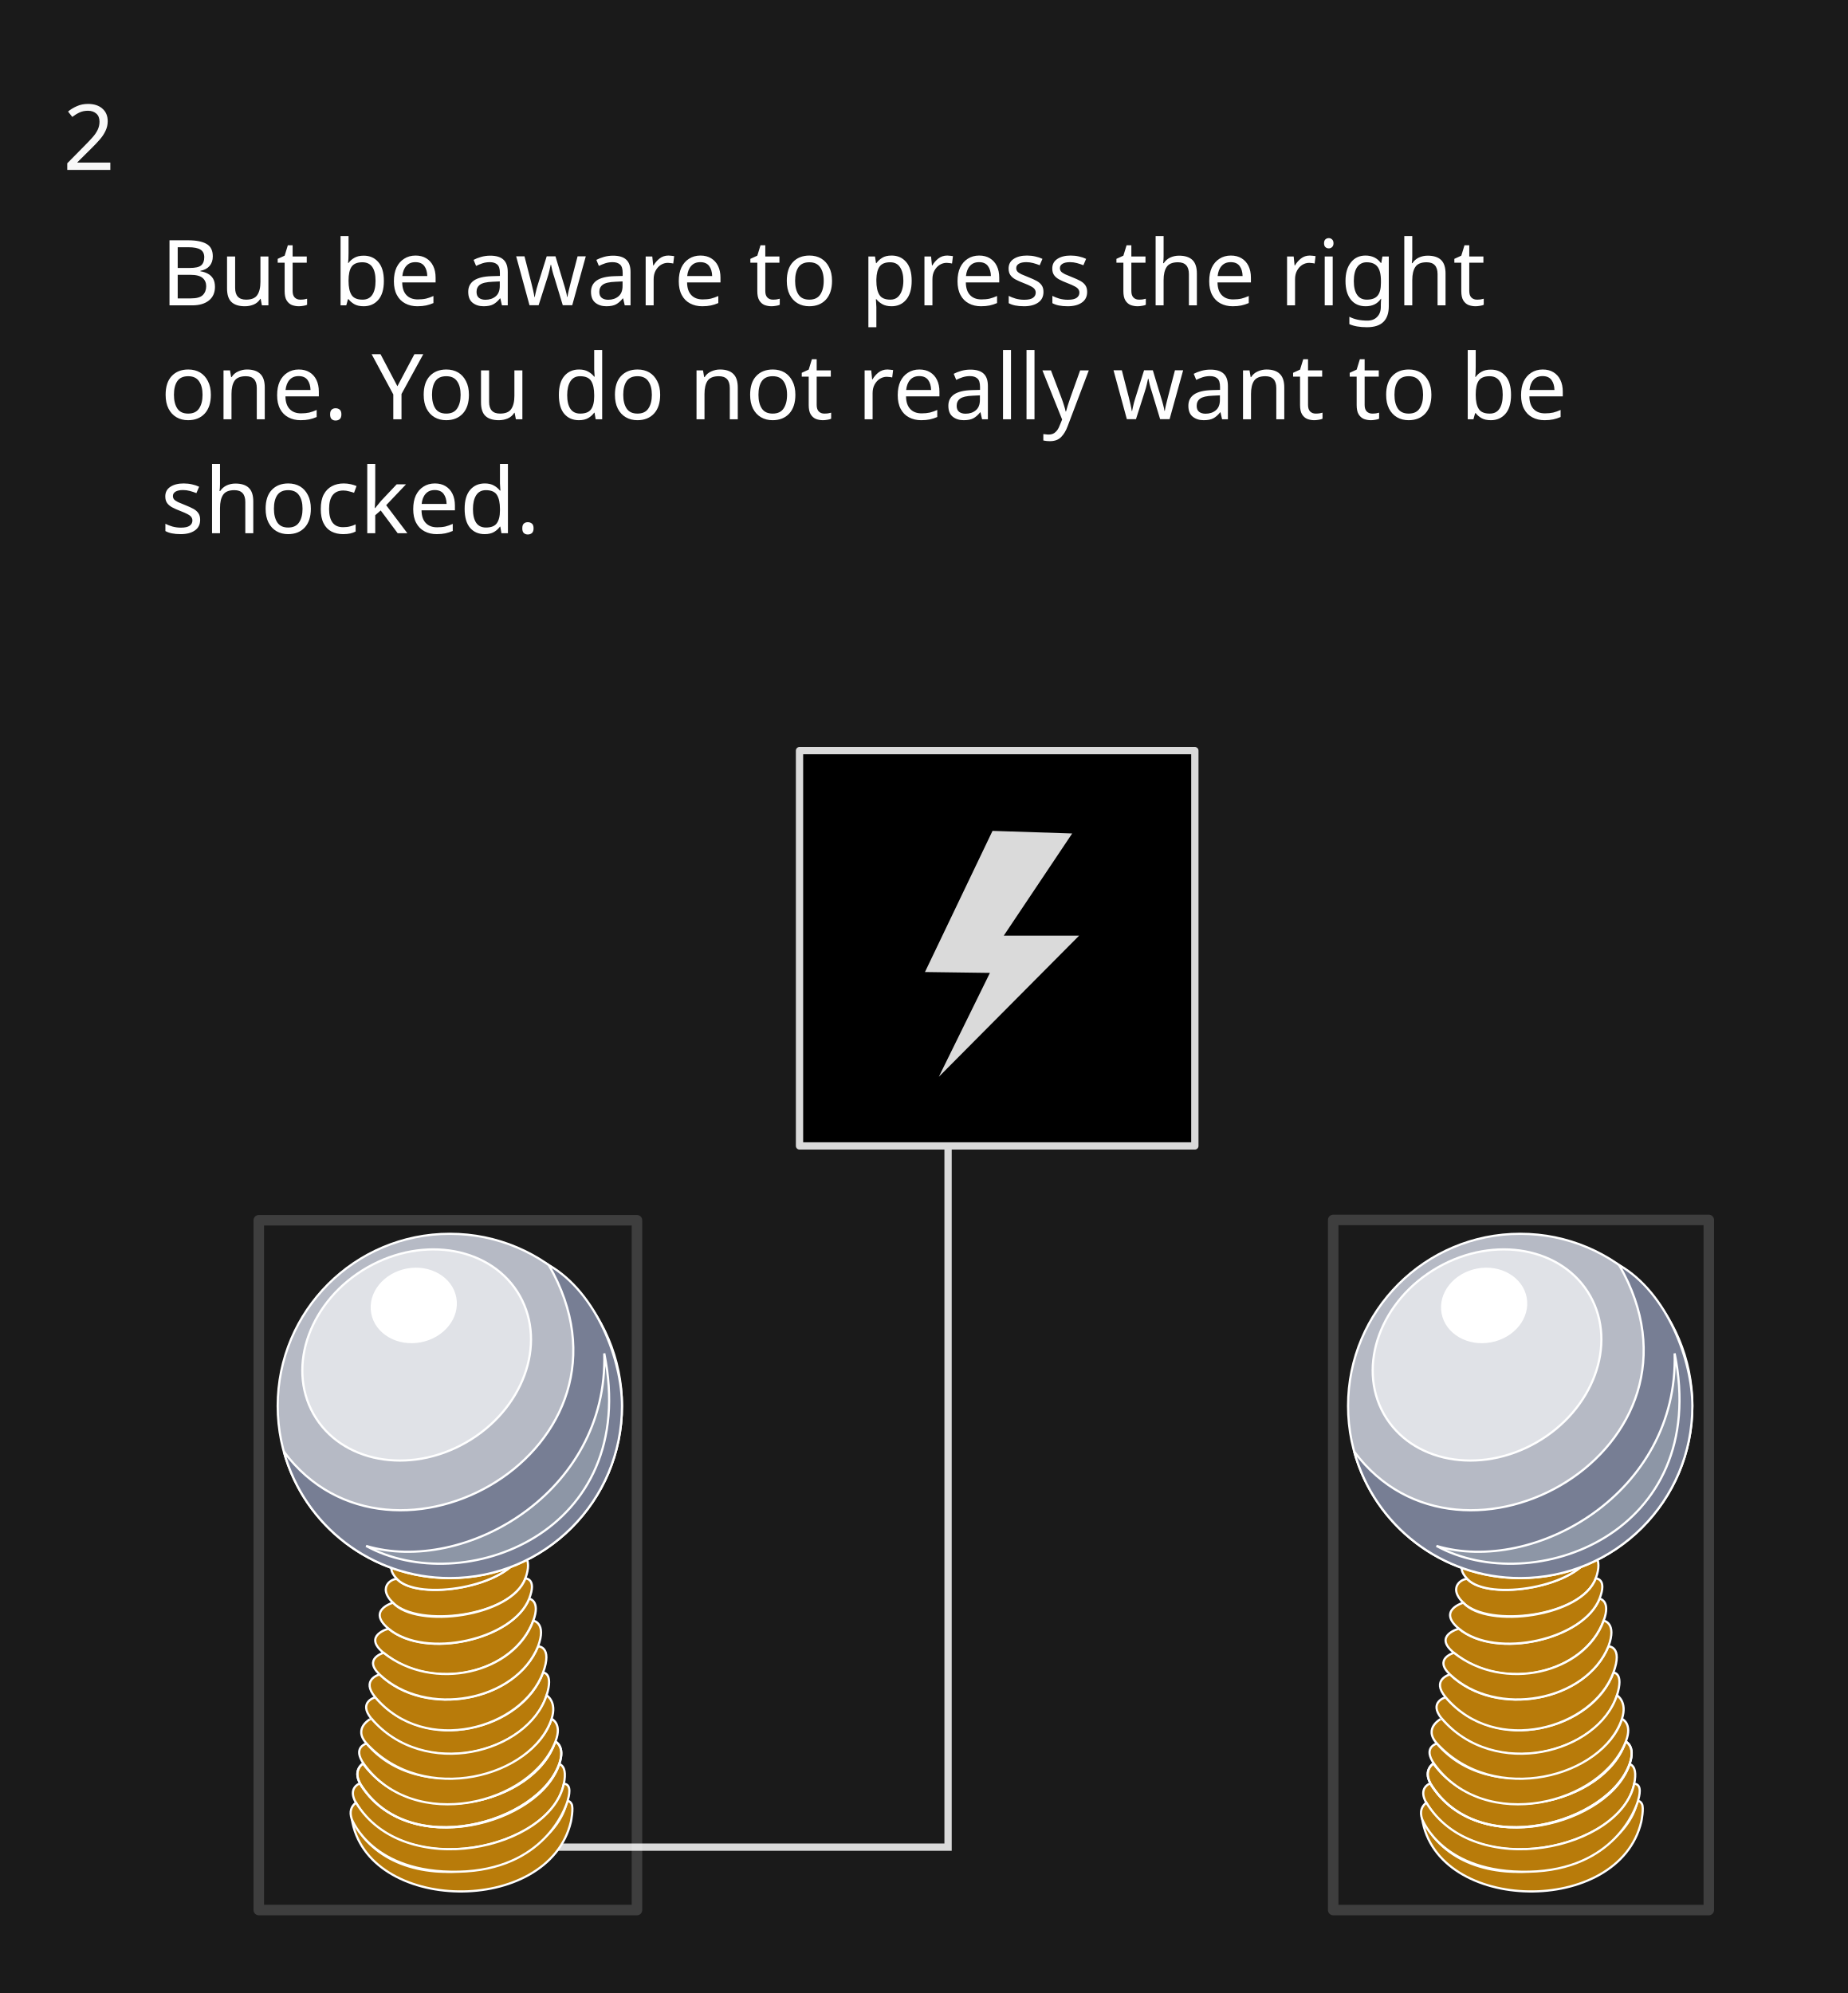
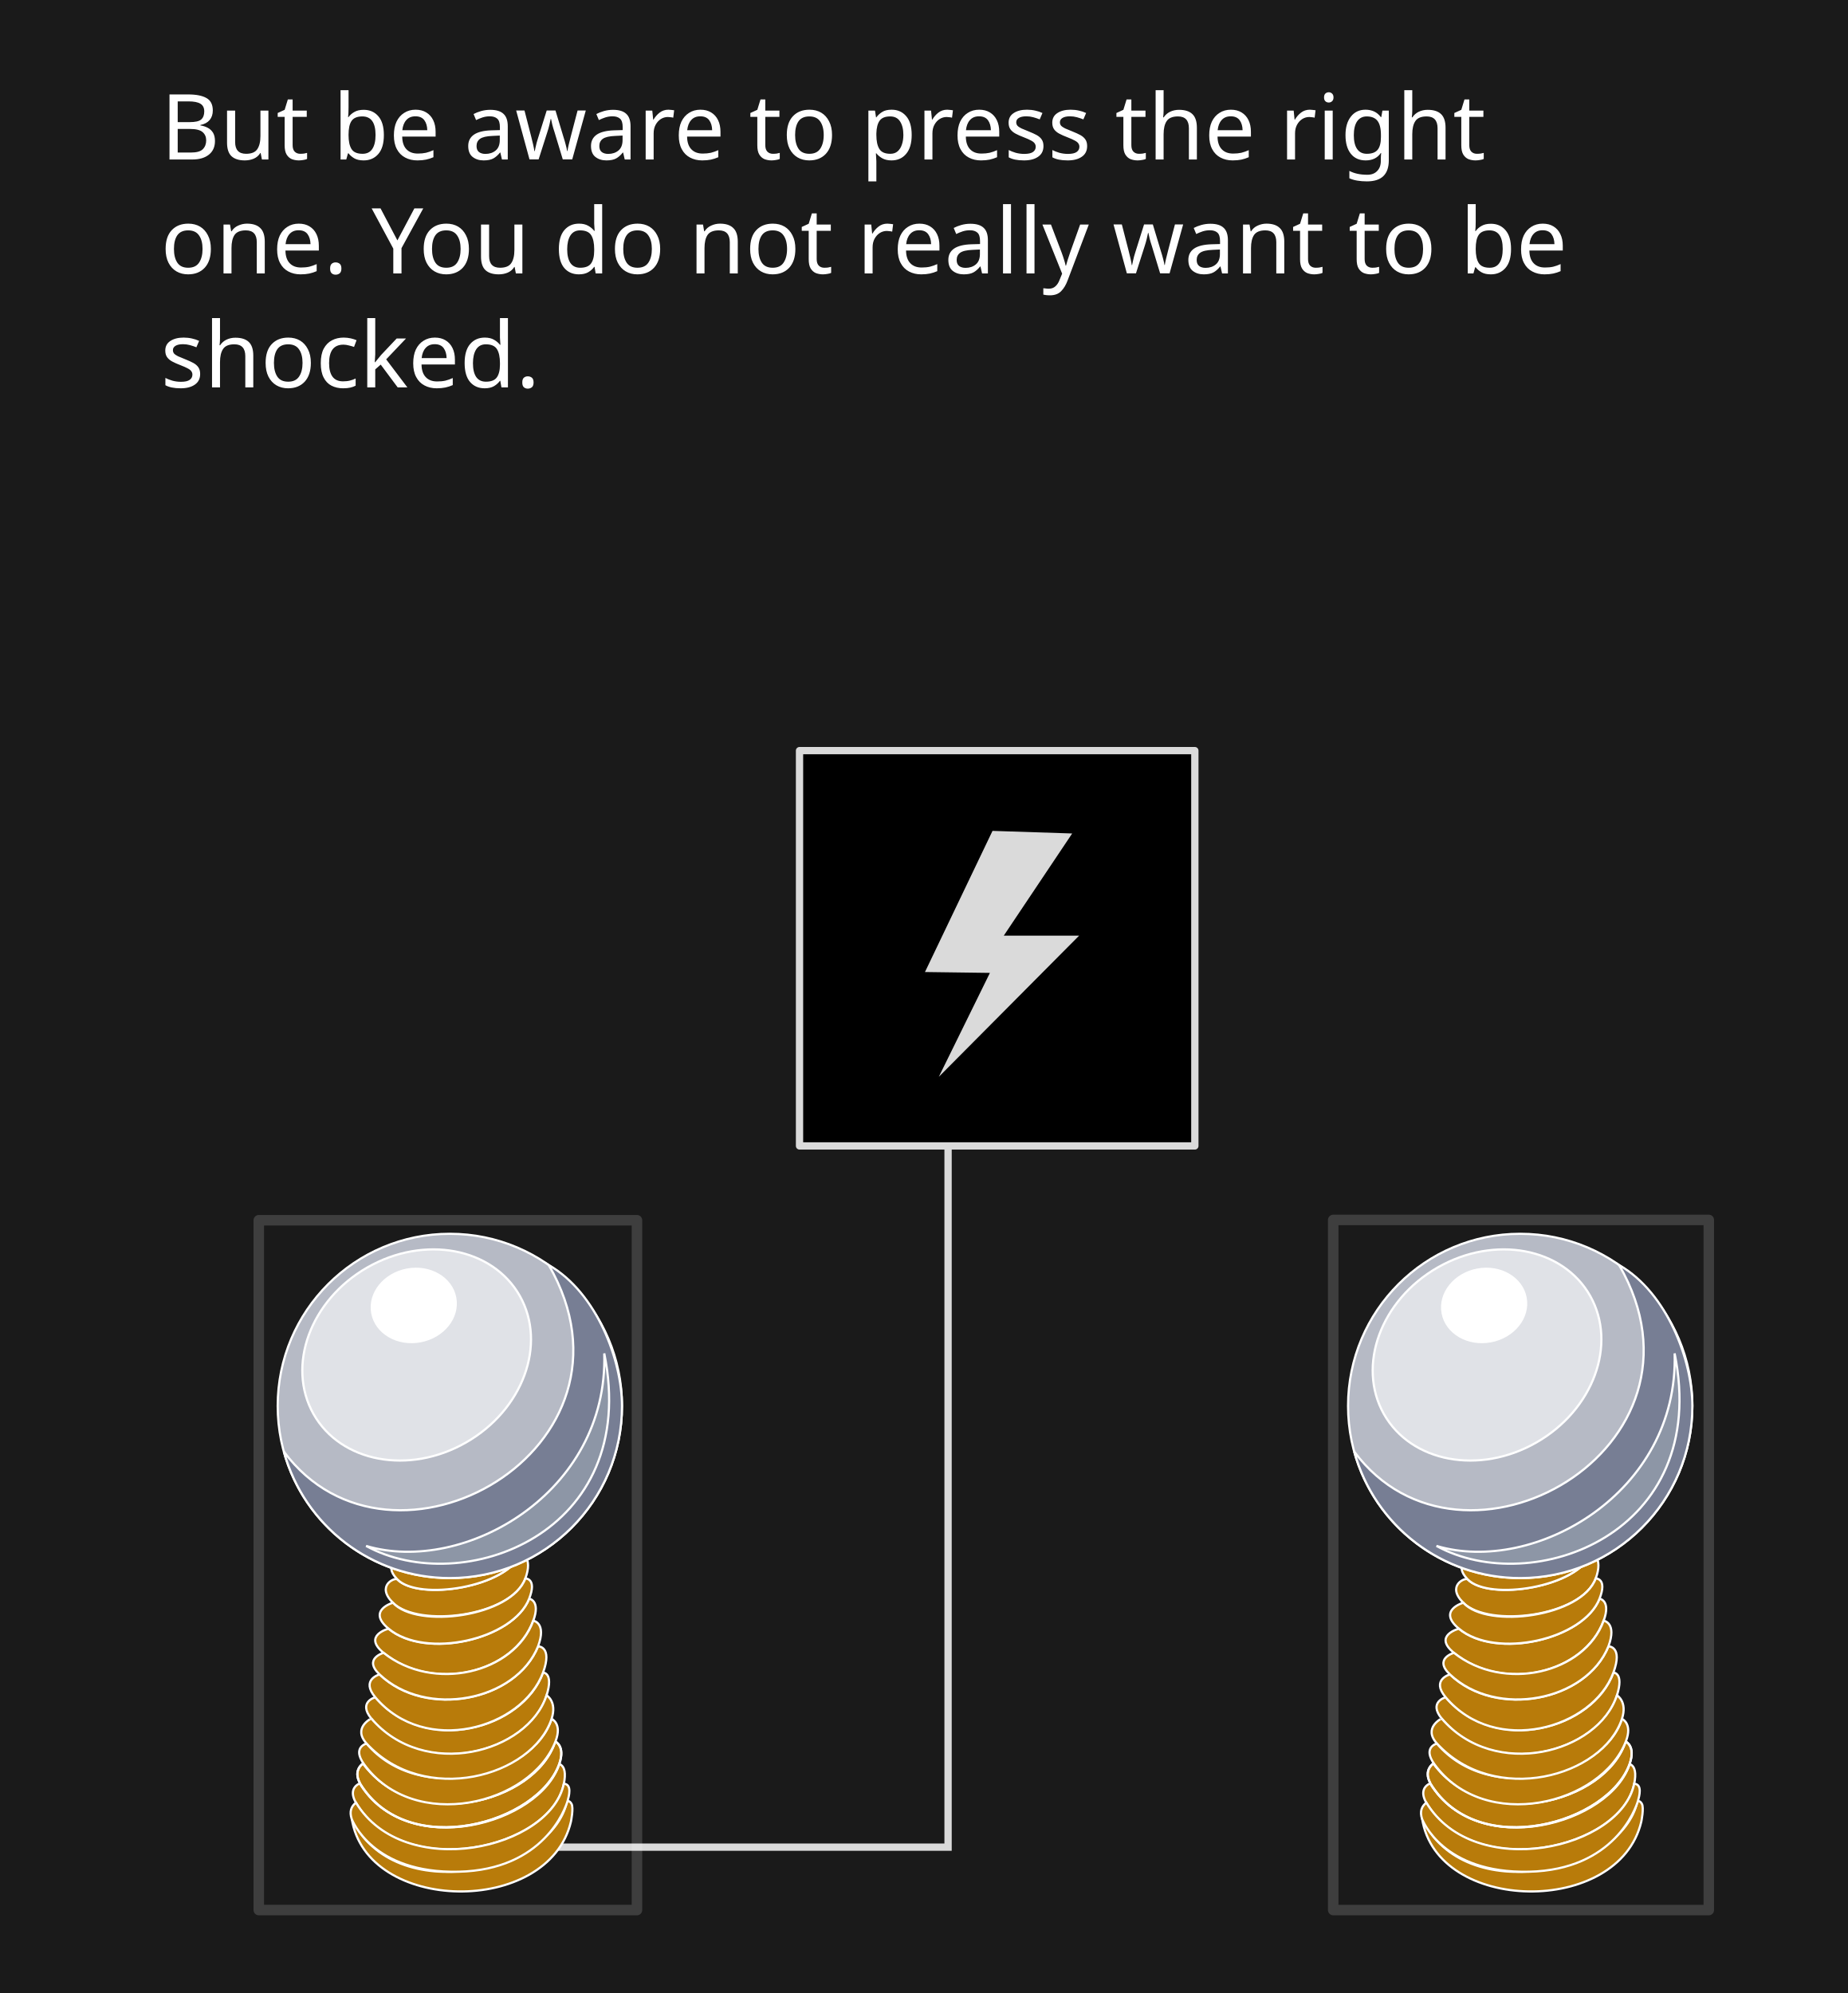
<svg xmlns="http://www.w3.org/2000/svg" width="253.385" height="273.296" viewBox="0 0 253.385 273.296" id="svg2" version="1.1">
  <defs id="defs4">
    <pattern y="0" x="0" height="6" width="6" patternUnits="userSpaceOnUse" id="EMFhbasepattern" />
  </defs>
  <g id="background">
    <rect style="color:#000000;clip-rule:nonzero;display:inline;overflow:visible;visibility:visible;opacity:1;isolation:auto;mix-blend-mode:normal;color-interpolation:sRGB;color-interpolation-filters:linearRGB;solid-color:#000000;solid-opacity:1;fill:#1a1a1a;fill-opacity:1;fill-rule:nonzero;stroke:none;stroke-width:1.459px;stroke-linecap:butt;stroke-linejoin:miter;stroke-miterlimit:4;stroke-dasharray:none;stroke-dashoffset:0;stroke-opacity:1;color-rendering:auto;image-rendering:auto;shape-rendering:auto;text-rendering:auto;enable-background:accumulate" id="rect4145" width="253.764" height="273.719" x="-0.009" y="-0.078" />
  </g>
  <g id="powerlines" powerlines="" transform="translate(0,2)" style="display:inline">
    <path style="fill:none;fill-rule:evenodd;stroke:#dadada;stroke-width:1px;stroke-linecap:butt;stroke-linejoin:miter;stroke-opacity:1" d="m 75,251.296 55,0 0,-100" id="path4320" />
  </g>
  <g transform="translate(114.5869,48.403)" id="generators">
    <rect y="54.528" x="-4.956" height="54.208" width="54.208" id="rect4209" style="opacity:1;fill:#000000;fill-opacity:1;stroke:#dadada;stroke-width:1;stroke-linejoin:round;stroke-miterlimit:4;stroke-dasharray:none;stroke-dashoffset:0;stroke-opacity:1" />
  </g>
  <g transform="translate(-85.73159,24.27616)" id="switches" />
  <g id="decorations" style="display:inline">
    <path style="fill:#dadada;fill-opacity:1;fill-rule:evenodd;stroke:none;stroke-width:1;stroke-linecap:butt;stroke-linejoin:miter;stroke-miterlimit:4;stroke-dasharray:none;stroke-opacity:1" d="m 136.094,113.937 10.925,0.356 -9.381,14.012 10.331,0 -19.237,19.356 7.006,-14.25 -8.906,-0.119 z" id="path4159" />
    <g id="g4222" transform="matrix(0.4539065,0,0,0.4539065,85.38591,106.6635)" style="stroke:#ffffff;stroke-width:0.661;stroke-miterlimit:4;stroke-dasharray:none;stroke-opacity:1">
      <path style="fill:#b87b0a;fill-opacity:1;fill-rule:evenodd;stroke:#ffffff;stroke-width:0.661;stroke-linecap:butt;stroke-linejoin:miter;stroke-miterlimit:4;stroke-dasharray:none;stroke-opacity:1" d="m 241.495,314.36 c 12.636,27.178 60.536,16.32 65.002,-5.122 0,0 0.677,-0.508 1.376,0.699 0.72,1.228 -0.169,5.419 -0.169,5.419 -6.773,28.723 -61.891,27.792 -66.209,-0.995 z" id="path4160" />
      <path style="fill:#b87b0a;fill-opacity:1;fill-rule:evenodd;stroke:#ffffff;stroke-width:0.661;stroke-linecap:butt;stroke-linejoin:miter;stroke-miterlimit:4;stroke-dasharray:none;stroke-opacity:1" d="m 305.566,303.904 c 0.614,-3.027 0.402,-5.271 -1.397,-6.011 -5.609,18.055 -45.762,29.464 -60.24,5.884 -2.159,0.953 -2.815,3.048 -1.164,5.842 14.351,24.172 58.801,13.928 62.801,-5.715 z" id="path4162" />
      <path style="fill:#b87b0a;fill-opacity:1;fill-rule:evenodd;stroke:#ffffff;stroke-width:0.661;stroke-miterlimit:4;stroke-dasharray:none;stroke-opacity:1" d="m 243.993,303.819 c 14.414,23.537 53.996,11.938 60.219,-5.99 1.863,-5.397 -1.249,-6.71 -1.249,-6.71 -6.117,18.88 -42.608,27.622 -58.06,6.646 0,0 -3.133,1.968 -0.931,5.948 z" id="path4164" />
      <path style="fill:none;stroke:#ffffff;stroke-width:0.661;stroke-linecap:butt;stroke-linejoin:miter;stroke-miterlimit:4;stroke-dasharray:none;stroke-opacity:1" d="m 243.993,303.819 c 14.414,23.537 53.996,11.938 60.219,-5.99 1.863,-5.397 -1.249,-6.71 -1.249,-6.71 -6.117,18.88 -42.608,27.622 -58.06,6.646 0,0 -3.133,1.968 -0.931,5.948" id="path4166-9" />
      <path style="fill:#b87b0a;fill-opacity:1;fill-rule:evenodd;stroke:#ffffff;stroke-width:0.661;stroke-linecap:butt;stroke-linejoin:miter;stroke-miterlimit:4;stroke-dasharray:none;stroke-opacity:1" d="m 253.92,249.21 c 7.684,7.662 35.771,4.212 40.026,-7.345 2.392,-6.519 -1.291,-7.705 -1.291,-7.705 -4.043,10.372 -30.903,14.605 -37.401,7.98 -0.72,-0.635 -6.54,1.863 -1.333,7.07 z" id="path4168" />
      <path style="fill:#b87b0a;fill-opacity:1;fill-rule:evenodd;stroke:#ffffff;stroke-width:0.661;stroke-linecap:butt;stroke-linejoin:miter;stroke-miterlimit:4;stroke-dasharray:none;stroke-opacity:1" d="m 245.983,291.733 c 15.727,18.796 50.419,10.012 55.88,-7.451 0,0 3.281,1.376 1.206,6.752 -7.408,19.177 -42.693,27.876 -57.869,6.943 -3.704,-5.122 0.783,-6.244 0.783,-6.244 z" id="path4170" />
      <path style="fill:#b87b0a;fill-opacity:1;fill-rule:evenodd;stroke:#ffffff;stroke-width:0.661;stroke-linecap:butt;stroke-linejoin:miter;stroke-miterlimit:4;stroke-dasharray:none;stroke-opacity:1" d="m 247.358,284.134 c 15.473,18.965 47.519,10.562 53.001,-6.964 2.18,-6.921 -1.079,-6.858 -1.079,-6.858 -6.138,17.018 -35.369,25.167 -50.673,7.45 0,0 -5.27,1.418 -1.249,6.371 z" id="path4172" />
      <path style="fill:#b87b0a;fill-opacity:1;fill-rule:evenodd;stroke:#ffffff;stroke-width:0.661;stroke-linecap:butt;stroke-linejoin:miter;stroke-miterlimit:4;stroke-dasharray:none;stroke-opacity:1" d="m 251.105,264.344 c 14.986,12.171 39.37,6.138 45.233,-9.716 2.265,-6.16 -1.249,-6.646 -1.249,-6.646 -4.847,12.319 -31.305,18.479 -42.481,9.059 0,0 -7.937,2.074 -1.503,7.303 z" id="path4174" />
      <path style="fill:#b87b0a;fill-opacity:1;fill-rule:evenodd;stroke:#ffffff;stroke-width:0.661;stroke-linecap:butt;stroke-linejoin:miter;stroke-miterlimit:4;stroke-dasharray:none;stroke-opacity:1" d="m 292.655,234.16 c -4.043,10.372 -30.924,14.626 -37.401,7.98 -4.657,-4.763 1.164,-6.308 1.164,-6.308 6.731,9.313 30.903,5.016 36.237,-1.672 z" id="path4176" />
      <path style="fill:#b87b0a;fill-opacity:1;fill-rule:evenodd;stroke:#ffffff;stroke-width:0.661;stroke-linecap:butt;stroke-linejoin:miter;stroke-miterlimit:4;stroke-dasharray:none;stroke-opacity:1" d="m 242.765,309.598 c 14.647,24.024 58.758,14.034 62.801,-5.715 2.582,0.169 1.503,3.873 1.143,5.165 -0.677,2.37 -7.154,20.849 -32.935,21.42 -26.099,0.572 -32.131,-15.621 -32.279,-15.896 -0.783,-2.328 -0.127,-3.873 1.27,-4.974 z" id="path4178" />
      <path style="fill:#b87b0a;fill-opacity:1;fill-rule:evenodd;stroke:#ffffff;stroke-width:0.661;stroke-linecap:butt;stroke-linejoin:miter;stroke-miterlimit:4;stroke-dasharray:none;stroke-opacity:1" d="m 301.862,284.283 c 1.736,-5.228 -1.503,-7.112 -1.503,-7.112 -5.736,17.441 -36.914,25.739 -52.98,6.985 0.021,0.042 -5.736,2.836 -1.397,7.578 17.42,19.071 50.101,10.033 55.88,-7.451 z" id="path4180" />
      <path style="fill:#b87b0a;fill-opacity:1;fill-rule:evenodd;stroke:#ffffff;stroke-width:0.661;stroke-linecap:butt;stroke-linejoin:miter;stroke-miterlimit:4;stroke-dasharray:none;stroke-opacity:1" d="m 248.607,277.763 c 15.092,17.907 44.365,9.504 50.673,-7.45 2.963,-8.001 -1.503,-7.938 -1.503,-7.938 -6.689,16.552 -33.866,21.971 -47.879,8.488 0,0 -5.8,1.566 -1.291,6.9 z" id="path4182" />
      <path style="fill:#b87b0a;fill-opacity:1;fill-rule:evenodd;stroke:#ffffff;stroke-width:0.661;stroke-linecap:butt;stroke-linejoin:miter;stroke-miterlimit:4;stroke-dasharray:none;stroke-opacity:1" d="m 251.105,264.344 c 15.113,12.001 39.476,6.181 45.233,-9.716 0,0 4.106,0.593 1.439,7.747 -6.689,16.552 -33.761,21.865 -47.879,8.488 -5.038,-4.763 1.206,-6.519 1.206,-6.519 z" id="path4184" />
      <path style="fill:#b87b0a;fill-opacity:1;fill-rule:evenodd;stroke:#ffffff;stroke-width:0.661;stroke-linecap:butt;stroke-linejoin:miter;stroke-miterlimit:4;stroke-dasharray:none;stroke-opacity:1" d="m 252.608,257.041 c 11.261,9.335 37.613,3.26 42.481,-9.059 2.434,-6.16 -1.143,-6.117 -1.143,-6.117 -4.233,11.557 -32.681,15.346 -40.026,7.345 0,0 -7.98,2.286 -1.312,7.832 z" id="path4186" />
      <path style="fill:#b6bac5;fill-opacity:1;fill-rule:nonzero;stroke:#ffffff;stroke-width:0.661;stroke-linecap:butt;stroke-linejoin:miter;stroke-miterlimit:4;stroke-dasharray:none;stroke-opacity:1" d="m 323.134,189.753 c 0,28.723 -23.283,52.006 -52.006,52.006 -28.723,0 -52.006,-23.283 -52.006,-52.006 0,-28.723 23.283,-52.006 52.006,-52.006 28.723,0 52.006,23.283 52.006,52.006 z" id="path4188" />
      <path style="fill:#e0e2e7;fill-opacity:1;fill-rule:nonzero;stroke:#ffffff;stroke-width:0.661;stroke-linecap:butt;stroke-linejoin:miter;stroke-miterlimit:4;stroke-dasharray:none;stroke-opacity:1" d="m 275.997,200.802 c -17.209,9.842 -37.825,5.99 -46.058,-8.615 -8.213,-14.605 -0.931,-34.438 16.277,-44.28 17.208,-9.842 37.824,-5.99 46.058,8.615 8.213,14.605 0.931,34.438 -16.277,44.28 z" id="path4190" />
      <path style="fill:#ffffff;fill-opacity:1;fill-rule:nonzero;stroke:#ffffff;stroke-width:0.661;stroke-linecap:butt;stroke-linejoin:miter;stroke-miterlimit:4;stroke-dasharray:none;stroke-opacity:1" d="m 262.239,170.216 c -6.9,1.291 -13.42,-2.498 -14.541,-8.488 -1.122,-5.969 3.598,-11.874 10.52,-13.166 6.9,-1.291 13.42,2.519 14.541,8.488 1.122,5.99 -3.598,11.874 -10.52,13.166 z" id="path4192" />
      <path style="fill:#777e94;fill-opacity:1;fill-rule:evenodd;stroke:#ffffff;stroke-width:0.661;stroke-linecap:butt;stroke-linejoin:miter;stroke-miterlimit:4;stroke-dasharray:none;stroke-opacity:1" d="m 301.037,147.208 c 31.834,55.372 -47.434,100.245 -80.052,56.345 6.202,22.564 26.733,38.206 50.144,38.206 28.723,0 52.006,-23.283 52.006,-52.006 0,-13.504 -7.472,-34.099 -22.098,-42.545 z" id="path4194" />
      <path style="fill:#8d96a6;fill-opacity:1;fill-rule:evenodd;stroke:#ffffff;stroke-width:0.661;stroke-linecap:butt;stroke-linejoin:miter;stroke-miterlimit:4;stroke-dasharray:none;stroke-opacity:1" d="m 317.779,173.878 c 1.27,42.206 -42.439,66.971 -71.945,58.166 28.935,15.938 83.015,-3.556 71.945,-58.166 z" id="path4196" />
    </g>
    <g transform="matrix(0.4539065,0,0,0.4539065,-61.38435,106.6635)" id="g4243" style="stroke:#ffffff;stroke-width:0.661;stroke-miterlimit:4;stroke-dasharray:none;stroke-opacity:1">
      <path id="path4245" d="m 241.495,314.36 c 12.636,27.178 60.536,16.32 65.002,-5.122 0,0 0.677,-0.508 1.376,0.699 0.72,1.228 -0.169,5.419 -0.169,5.419 -6.773,28.723 -61.891,27.792 -66.209,-0.995 z" style="fill:#b87b0a;fill-opacity:1;fill-rule:evenodd;stroke:#ffffff;stroke-width:0.661;stroke-linecap:butt;stroke-linejoin:miter;stroke-miterlimit:4;stroke-dasharray:none;stroke-opacity:1" />
      <path id="path4247" d="m 305.566,303.904 c 0.614,-3.027 0.402,-5.271 -1.397,-6.011 -5.609,18.055 -45.762,29.464 -60.24,5.884 -2.159,0.953 -2.815,3.048 -1.164,5.842 14.351,24.172 58.801,13.928 62.801,-5.715 z" style="fill:#b87b0a;fill-opacity:1;fill-rule:evenodd;stroke:#ffffff;stroke-width:0.661;stroke-linecap:butt;stroke-linejoin:miter;stroke-miterlimit:4;stroke-dasharray:none;stroke-opacity:1" />
      <path id="path4249" d="m 243.993,303.819 c 14.414,23.537 53.996,11.938 60.219,-5.99 1.863,-5.397 -1.249,-6.71 -1.249,-6.71 -6.117,18.88 -42.608,27.622 -58.06,6.646 0,0 -3.133,1.968 -0.931,5.948 z" style="fill:#b87b0a;fill-opacity:1;fill-rule:evenodd;stroke:#ffffff;stroke-width:0.661;stroke-miterlimit:4;stroke-dasharray:none;stroke-opacity:1" />
      <path id="path4251" d="m 243.993,303.819 c 14.414,23.537 53.996,11.938 60.219,-5.99 1.863,-5.397 -1.249,-6.71 -1.249,-6.71 -6.117,18.88 -42.608,27.622 -58.06,6.646 0,0 -3.133,1.968 -0.931,5.948" style="fill:none;stroke:#ffffff;stroke-width:0.661;stroke-linecap:butt;stroke-linejoin:miter;stroke-miterlimit:4;stroke-dasharray:none;stroke-opacity:1" />
      <path id="path4253" d="m 253.92,249.21 c 7.684,7.662 35.771,4.212 40.026,-7.345 2.392,-6.519 -1.291,-7.705 -1.291,-7.705 -4.043,10.372 -30.903,14.605 -37.401,7.98 -0.72,-0.635 -6.54,1.863 -1.333,7.07 z" style="fill:#b87b0a;fill-opacity:1;fill-rule:evenodd;stroke:#ffffff;stroke-width:0.661;stroke-linecap:butt;stroke-linejoin:miter;stroke-miterlimit:4;stroke-dasharray:none;stroke-opacity:1" />
      <path id="path4255" d="m 245.983,291.733 c 15.727,18.796 50.419,10.012 55.88,-7.451 0,0 3.281,1.376 1.206,6.752 -7.408,19.177 -42.693,27.876 -57.869,6.943 -3.704,-5.122 0.783,-6.244 0.783,-6.244 z" style="fill:#b87b0a;fill-opacity:1;fill-rule:evenodd;stroke:#ffffff;stroke-width:0.661;stroke-linecap:butt;stroke-linejoin:miter;stroke-miterlimit:4;stroke-dasharray:none;stroke-opacity:1" />
      <path id="path4257" d="m 247.358,284.134 c 15.473,18.965 47.519,10.562 53.001,-6.964 2.18,-6.921 -1.079,-6.858 -1.079,-6.858 -6.138,17.018 -35.369,25.167 -50.673,7.45 0,0 -5.27,1.418 -1.249,6.371 z" style="fill:#b87b0a;fill-opacity:1;fill-rule:evenodd;stroke:#ffffff;stroke-width:0.661;stroke-linecap:butt;stroke-linejoin:miter;stroke-miterlimit:4;stroke-dasharray:none;stroke-opacity:1" />
      <path id="path4259" d="m 251.105,264.344 c 14.986,12.171 39.37,6.138 45.233,-9.716 2.265,-6.16 -1.249,-6.646 -1.249,-6.646 -4.847,12.319 -31.305,18.479 -42.481,9.059 0,0 -7.937,2.074 -1.503,7.303 z" style="fill:#b87b0a;fill-opacity:1;fill-rule:evenodd;stroke:#ffffff;stroke-width:0.661;stroke-linecap:butt;stroke-linejoin:miter;stroke-miterlimit:4;stroke-dasharray:none;stroke-opacity:1" />
      <path id="path4261" d="m 292.655,234.16 c -4.043,10.372 -30.924,14.626 -37.401,7.98 -4.657,-4.763 1.164,-6.308 1.164,-6.308 6.731,9.313 30.903,5.016 36.237,-1.672 z" style="fill:#b87b0a;fill-opacity:1;fill-rule:evenodd;stroke:#ffffff;stroke-width:0.661;stroke-linecap:butt;stroke-linejoin:miter;stroke-miterlimit:4;stroke-dasharray:none;stroke-opacity:1" />
      <path id="path4263" d="m 242.765,309.598 c 14.647,24.024 58.758,14.034 62.801,-5.715 2.582,0.169 1.503,3.873 1.143,5.165 -0.677,2.37 -7.154,20.849 -32.935,21.42 -26.099,0.572 -32.131,-15.621 -32.279,-15.896 -0.783,-2.328 -0.127,-3.873 1.27,-4.974 z" style="fill:#b87b0a;fill-opacity:1;fill-rule:evenodd;stroke:#ffffff;stroke-width:0.661;stroke-linecap:butt;stroke-linejoin:miter;stroke-miterlimit:4;stroke-dasharray:none;stroke-opacity:1" />
      <path id="path4265" d="m 301.862,284.283 c 1.736,-5.228 -1.503,-7.112 -1.503,-7.112 -5.736,17.441 -36.914,25.739 -52.98,6.985 0.021,0.042 -5.736,2.836 -1.397,7.578 17.42,19.071 50.101,10.033 55.88,-7.451 z" style="fill:#b87b0a;fill-opacity:1;fill-rule:evenodd;stroke:#ffffff;stroke-width:0.661;stroke-linecap:butt;stroke-linejoin:miter;stroke-miterlimit:4;stroke-dasharray:none;stroke-opacity:1" />
      <path id="path4267" d="m 248.607,277.763 c 15.092,17.907 44.365,9.504 50.673,-7.45 2.963,-8.001 -1.503,-7.938 -1.503,-7.938 -6.689,16.552 -33.866,21.971 -47.879,8.488 0,0 -5.8,1.566 -1.291,6.9 z" style="fill:#b87b0a;fill-opacity:1;fill-rule:evenodd;stroke:#ffffff;stroke-width:0.661;stroke-linecap:butt;stroke-linejoin:miter;stroke-miterlimit:4;stroke-dasharray:none;stroke-opacity:1" />
      <path id="path4269" d="m 251.105,264.344 c 15.113,12.001 39.476,6.181 45.233,-9.716 0,0 4.106,0.593 1.439,7.747 -6.689,16.552 -33.761,21.865 -47.879,8.488 -5.038,-4.763 1.206,-6.519 1.206,-6.519 z" style="fill:#b87b0a;fill-opacity:1;fill-rule:evenodd;stroke:#ffffff;stroke-width:0.661;stroke-linecap:butt;stroke-linejoin:miter;stroke-miterlimit:4;stroke-dasharray:none;stroke-opacity:1" />
      <path id="path4271" d="m 252.608,257.041 c 11.261,9.335 37.613,3.26 42.481,-9.059 2.434,-6.16 -1.143,-6.117 -1.143,-6.117 -4.233,11.557 -32.681,15.346 -40.026,7.345 0,0 -7.98,2.286 -1.312,7.832 z" style="fill:#b87b0a;fill-opacity:1;fill-rule:evenodd;stroke:#ffffff;stroke-width:0.661;stroke-linecap:butt;stroke-linejoin:miter;stroke-miterlimit:4;stroke-dasharray:none;stroke-opacity:1" />
      <path id="path4273" d="m 323.134,189.753 c 0,28.723 -23.283,52.006 -52.006,52.006 -28.723,0 -52.006,-23.283 -52.006,-52.006 0,-28.723 23.283,-52.006 52.006,-52.006 28.723,0 52.006,23.283 52.006,52.006 z" style="fill:#b6bac5;fill-opacity:1;fill-rule:nonzero;stroke:#ffffff;stroke-width:0.661;stroke-linecap:butt;stroke-linejoin:miter;stroke-miterlimit:4;stroke-dasharray:none;stroke-opacity:1" />
      <path id="path4275" d="m 275.997,200.802 c -17.209,9.842 -37.825,5.99 -46.058,-8.615 -8.213,-14.605 -0.931,-34.438 16.277,-44.28 17.208,-9.842 37.824,-5.99 46.058,8.615 8.213,14.605 0.931,34.438 -16.277,44.28 z" style="fill:#e0e2e7;fill-opacity:1;fill-rule:nonzero;stroke:#ffffff;stroke-width:0.661;stroke-linecap:butt;stroke-linejoin:miter;stroke-miterlimit:4;stroke-dasharray:none;stroke-opacity:1" />
      <path id="path4277" d="m 262.239,170.216 c -6.9,1.291 -13.42,-2.498 -14.541,-8.488 -1.122,-5.969 3.598,-11.874 10.52,-13.166 6.9,-1.291 13.42,2.519 14.541,8.488 1.122,5.99 -3.598,11.874 -10.52,13.166 z" style="fill:#ffffff;fill-opacity:1;fill-rule:nonzero;stroke:#ffffff;stroke-width:0.661;stroke-linecap:butt;stroke-linejoin:miter;stroke-miterlimit:4;stroke-dasharray:none;stroke-opacity:1" />
      <path id="path4279" d="m 301.037,147.208 c 31.834,55.372 -47.434,100.245 -80.052,56.345 6.202,22.564 26.733,38.206 50.144,38.206 28.723,0 52.006,-23.283 52.006,-52.006 0,-13.504 -7.472,-34.099 -22.098,-42.545 z" style="fill:#777e94;fill-opacity:1;fill-rule:evenodd;stroke:#ffffff;stroke-width:0.661;stroke-linecap:butt;stroke-linejoin:miter;stroke-miterlimit:4;stroke-dasharray:none;stroke-opacity:1" />
      <path id="path4281" d="m 317.779,173.878 c 1.27,42.206 -42.439,66.971 -71.945,58.166 28.935,15.938 83.015,-3.556 71.945,-58.166 z" style="fill:#8d96a6;fill-opacity:1;fill-rule:evenodd;stroke:#ffffff;stroke-width:0.661;stroke-linecap:butt;stroke-linejoin:miter;stroke-miterlimit:4;stroke-dasharray:none;stroke-opacity:1" />
    </g>
-     <text transform="translate(0,2)" xml:space="preserve" style="font-style:normal;font-weight:normal;font-size:12.5px;line-height:125%;font-family:sans-serif;letter-spacing:0px;word-spacing:0px;display:inline;fill:#000000;fill-opacity:1;stroke:none;stroke-width:1px;stroke-linecap:butt;stroke-linejoin:miter;stroke-opacity:1" x="22.024" y="39.869" id="text3407">
-       <tspan x="22.024" y="39.869" style="font-size:12.5px;fill:#ffffff" id="tspan3484">But be aware to press the right </tspan>
-       <tspan x="22.024" y="55.494" style="font-size:12.5px;fill:#ffffff" id="tspan3488">one. You do not really want to be </tspan>
-       <tspan x="22.024" y="71.119" style="font-size:12.5px;fill:#ffffff" id="tspan3490">shocked.</tspan>
-     </text>
-     <text xml:space="preserve" style="font-style:normal;font-weight:normal;font-size:25px;line-height:125%;font-family:sans-serif;letter-spacing:0px;word-spacing:0px;display:inline;fill:#000000;fill-opacity:1;stroke:none;stroke-width:1px;stroke-linecap:butt;stroke-linejoin:miter;stroke-opacity:1" x="8.627" y="23.296" id="text4170">
-       <tspan id="tspan4172" x="8.627" y="23.296" style="font-size:12.5px;fill:#f9f9f9">2</tspan>
+     <text xml:space="preserve" style="font-style:normal;font-weight:normal;font-size:12.5px;line-height:125%;font-family:sans-serif;letter-spacing:0px;word-spacing:0px;display:inline;fill:#000000;fill-opacity:1;stroke:none;stroke-width:1px;stroke-linecap:butt;stroke-linejoin:miter;stroke-opacity:1" x="22.024" y="21.869" id="text3407">
+       <tspan x="22.024" y="21.869" style="font-size:12.5px;fill:#ffffff" id="tspan3484">But be aware to press the right </tspan>
+       <tspan x="22.024" y="37.494" style="font-size:12.5px;fill:#ffffff" id="tspan3488">one. You do not really want to be </tspan>
+       <tspan x="22.024" y="53.119" style="font-size:12.5px;fill:#ffffff" id="tspan3490">shocked.</tspan>
    </text>
  </g>
  <g transform="translate(-15.38192,2.380042)" id="sockets" style="opacity:1">
    <rect style="opacity:1;fill:#000000;fill-opacity:0;stroke:#ffffff;stroke-width:1.438;stroke-linejoin:round;stroke-miterlimit:4;stroke-dasharray:none;stroke-dashoffset:0;stroke-opacity:0.16" id="rect4149" width="51.5" height="94.637" x="198.194" y="164.906" />
    <rect y="164.949" x="50.868" height="94.592" width="51.854" id="rect4171" style="opacity:1;fill:#000000;fill-opacity:0;stroke:#ffffff;stroke-width:1.442;stroke-linejoin:round;stroke-miterlimit:4;stroke-dasharray:none;stroke-dashoffset:0;stroke-opacity:0.16" />
  </g>
</svg>
